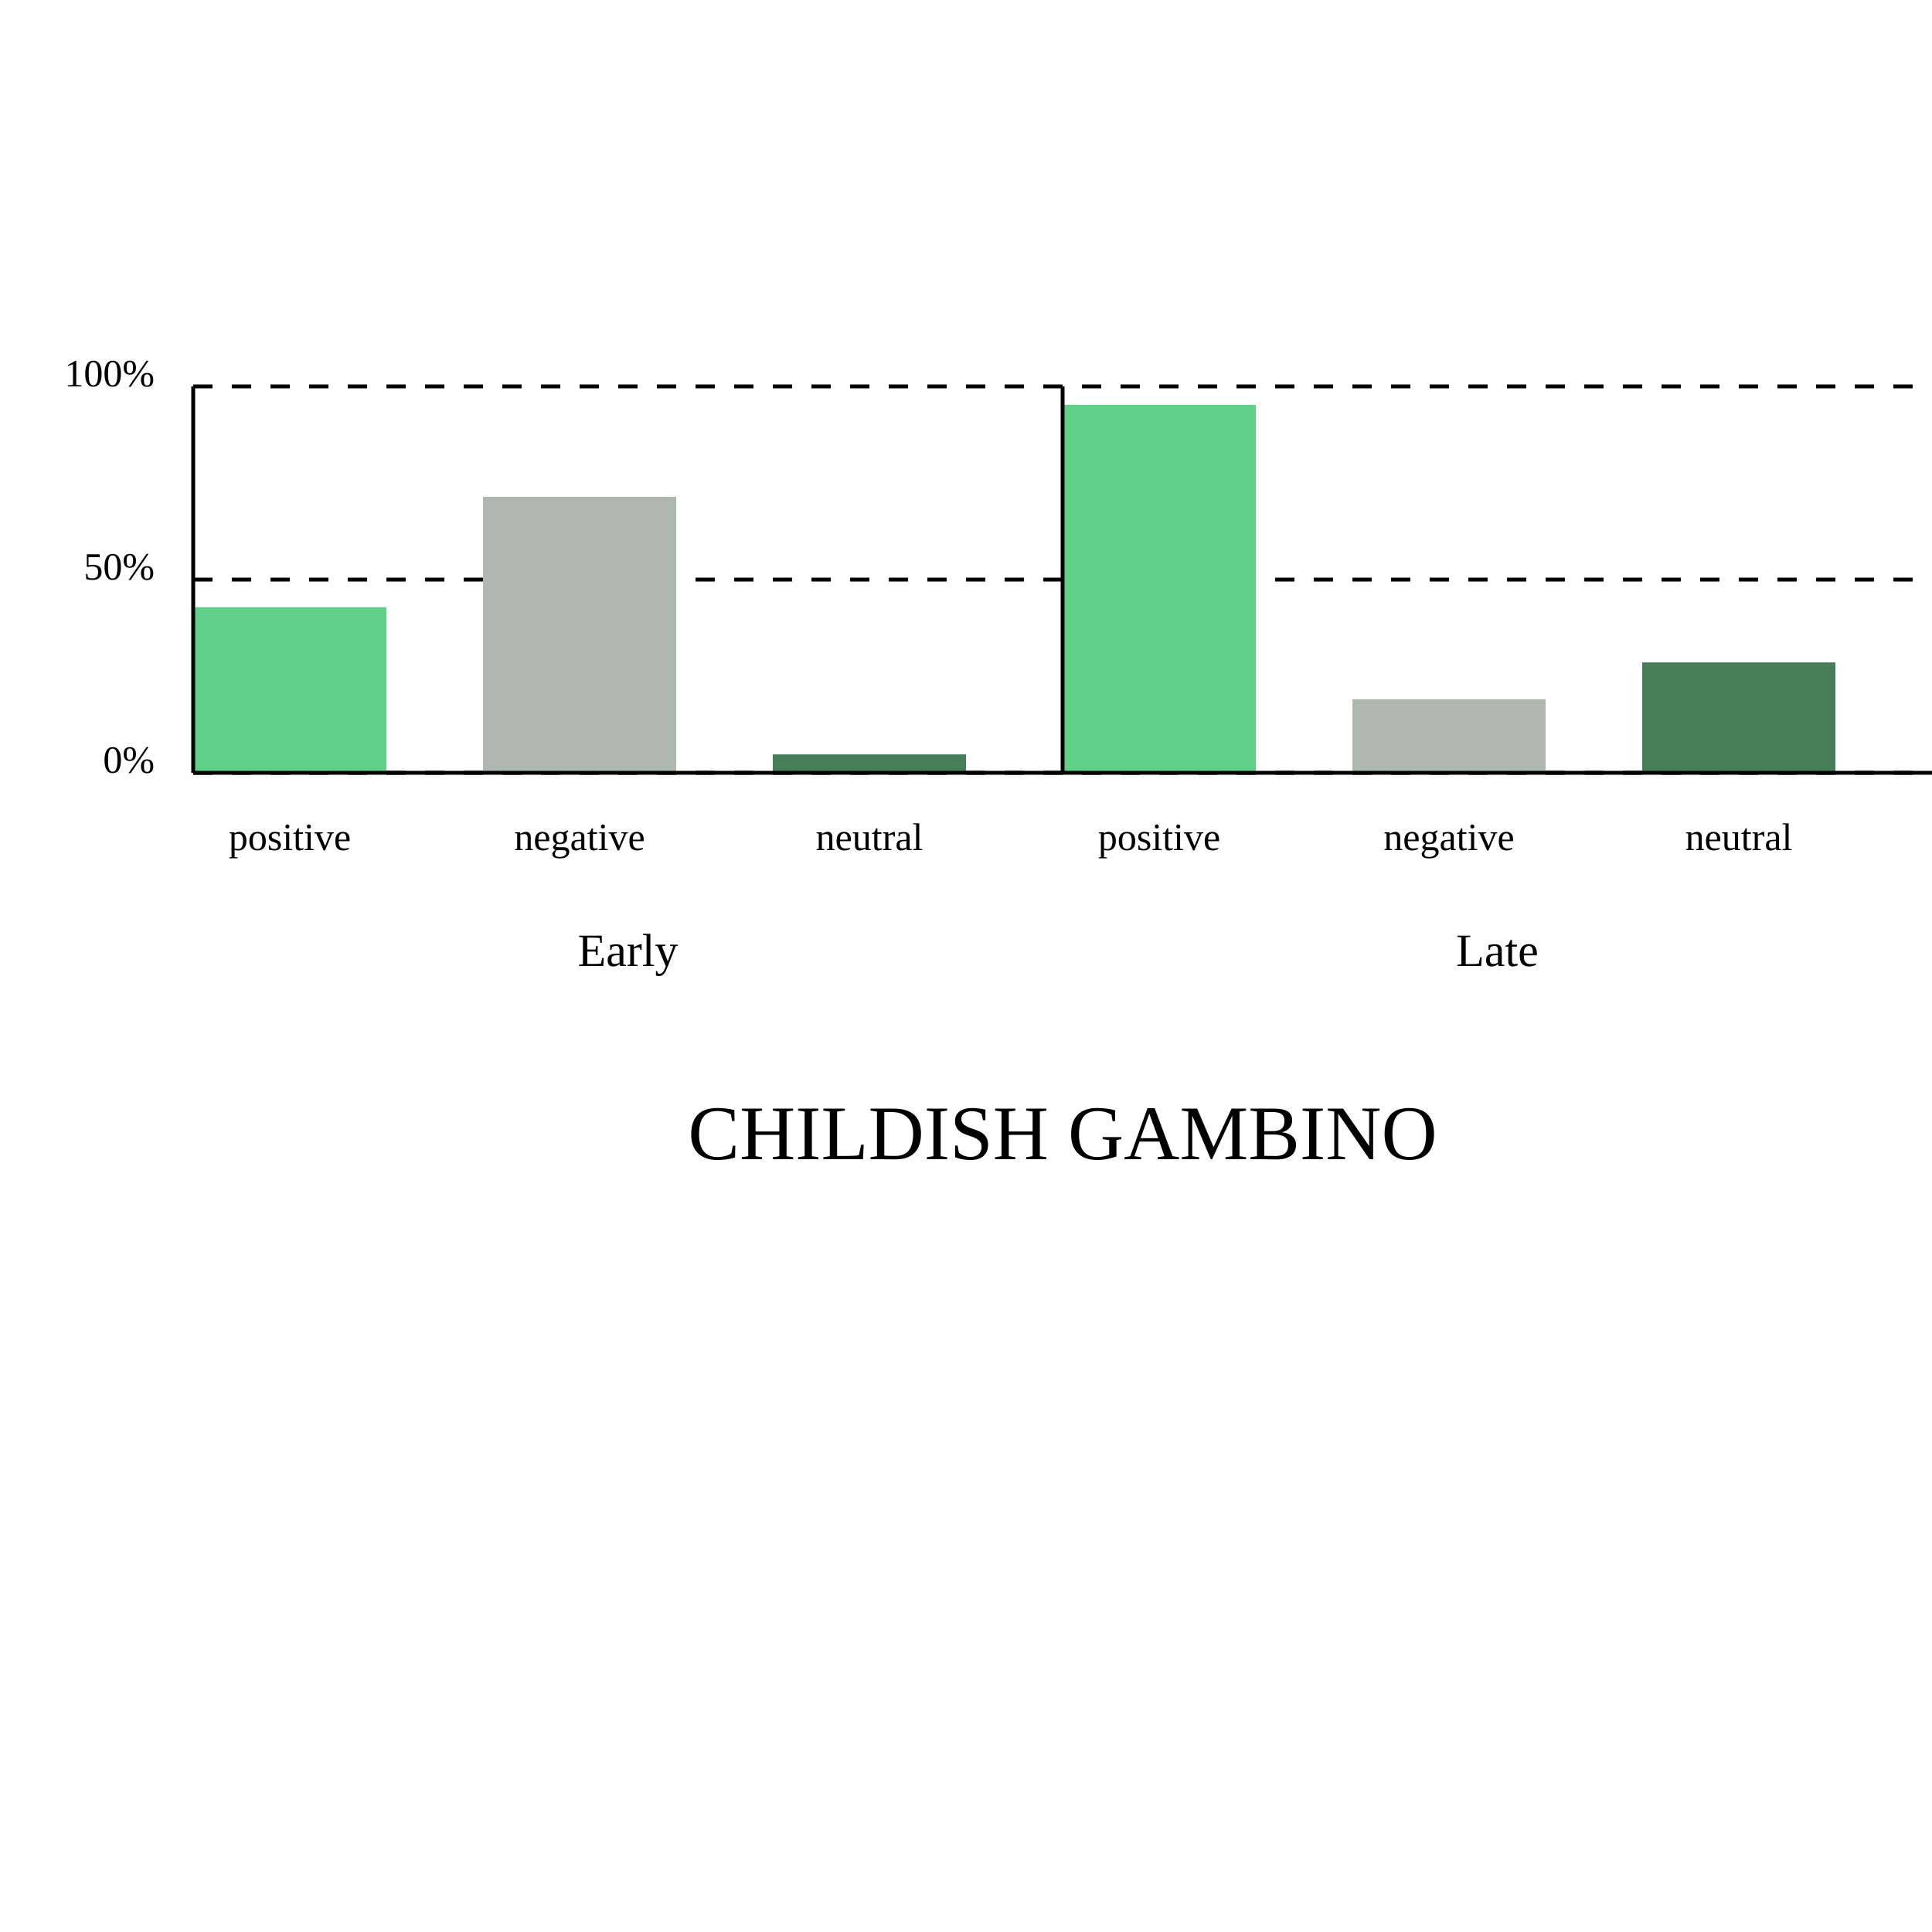
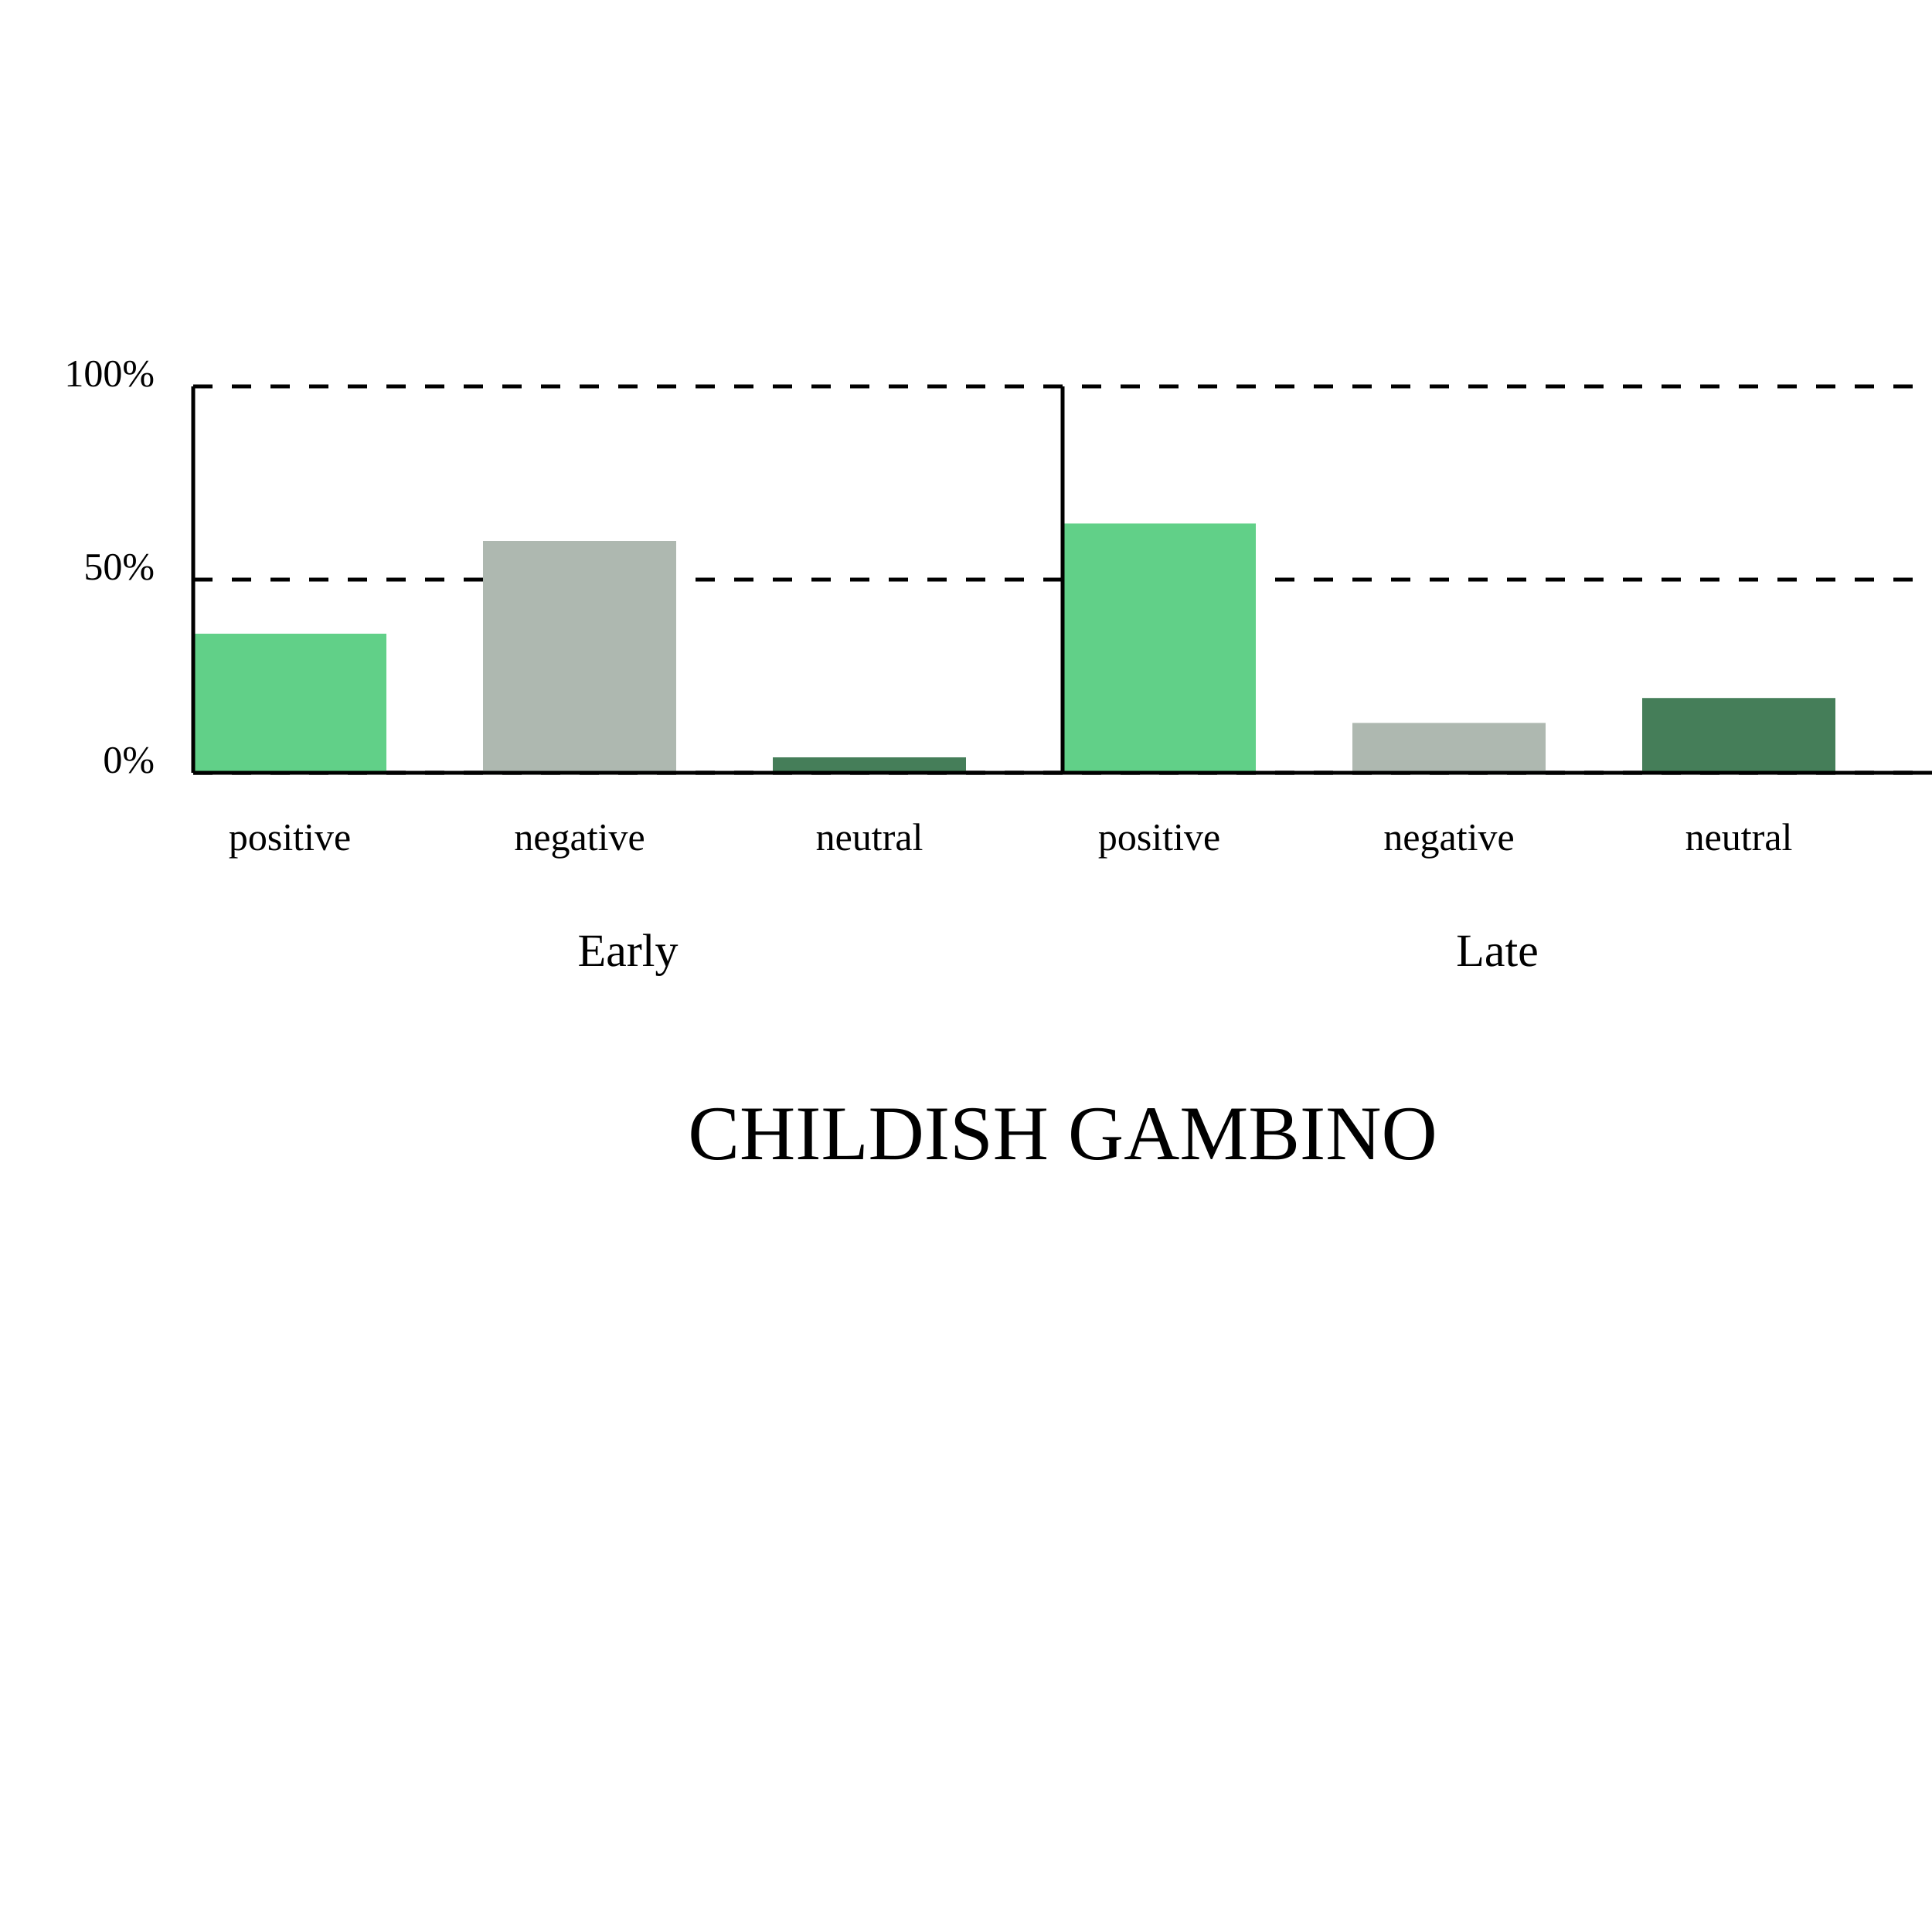
<svg xmlns="http://www.w3.org/2000/svg" width="500" height="500">
  <g transform="translate(50, 200)">
    <line x1="0" x2="450" y1="-0" y2="-0" stroke="black" stroke-dasharray="5" />
    <text x="-10" y="-0" text-anchor="end" font-size="smaller">0% </text>
    <line x1="0" x2="450" y1="-50" y2="-50" stroke="black" stroke-dasharray="5" />
    <text x="-10" y="-50" text-anchor="end" font-size="smaller">50% </text>
    <line x1="0" x2="450" y1="-100" y2="-100" stroke="black" stroke-dasharray="5" />
    <text x="-10" y="-100" text-anchor="end" font-size="smaller">100% </text>
    <text x="225" y="100" font-size="20" text-anchor="middle">CHILDISH GAMBINO</text>
    <text x="112.5" y="50" text-anchor="middle">Early</text>
    <text x="337.5" y="50" text-anchor="middle">Late</text>
-     <rect x="0" width="50" y="-42.857" height="42.857" fill="#61D088" />
+     <rect x="0" width="50" y="-36" height="36" fill="#61D088" />
    <text x="25" y="20" font-size="smaller" text-anchor="middle">positive</text>
-     <rect x="225" width="50" y="-95.238" height="95.238" fill="#61D088" />
+     <rect x="225" width="50" y="-64.516" height="64.516" fill="#61D088" />
    <text x="250" y="20" font-size="smaller" text-anchor="middle">positive</text>
-     <rect x="75" width="50" y="-71.429" height="71.429" fill="#aeb8b0" />
+     <rect x="75" width="50" y="-60" height="60" fill="#aeb8b0" />
    <text x="100" y="20" font-size="smaller" text-anchor="middle">negative</text>
-     <rect x="300" width="50" y="-19.048" height="19.048" fill="#aeb8b0" />
+     <rect x="300" width="50" y="-12.903" height="12.903" fill="#aeb8b0" />
    <text x="325" y="20" font-size="smaller" text-anchor="middle">negative</text>
-     <rect x="150" width="50" y="-4.762" height="4.762" fill="#457E59" />
+     <rect x="150" width="50" y="-4" height="4" fill="#457E59" />
    <text x="175" y="20" font-size="smaller" text-anchor="middle">neutral</text>
-     <rect x="375" width="50" y="-28.571" height="28.571" fill="#457E59" />
+     <rect x="375" width="50" y="-19.355" height="19.355" fill="#457E59" />
    <text x="400" y="20" font-size="smaller" text-anchor="middle">neutral</text>
    <line x1="0" x2="450" y1="0" y2="0" stroke="black" />
    <line x1="0" x2="0" y1="0" y2="-100" stroke="black" />
    <line x1="225" x2="225" y1="0" y2="-100" stroke="black" />
  </g>
</svg>
